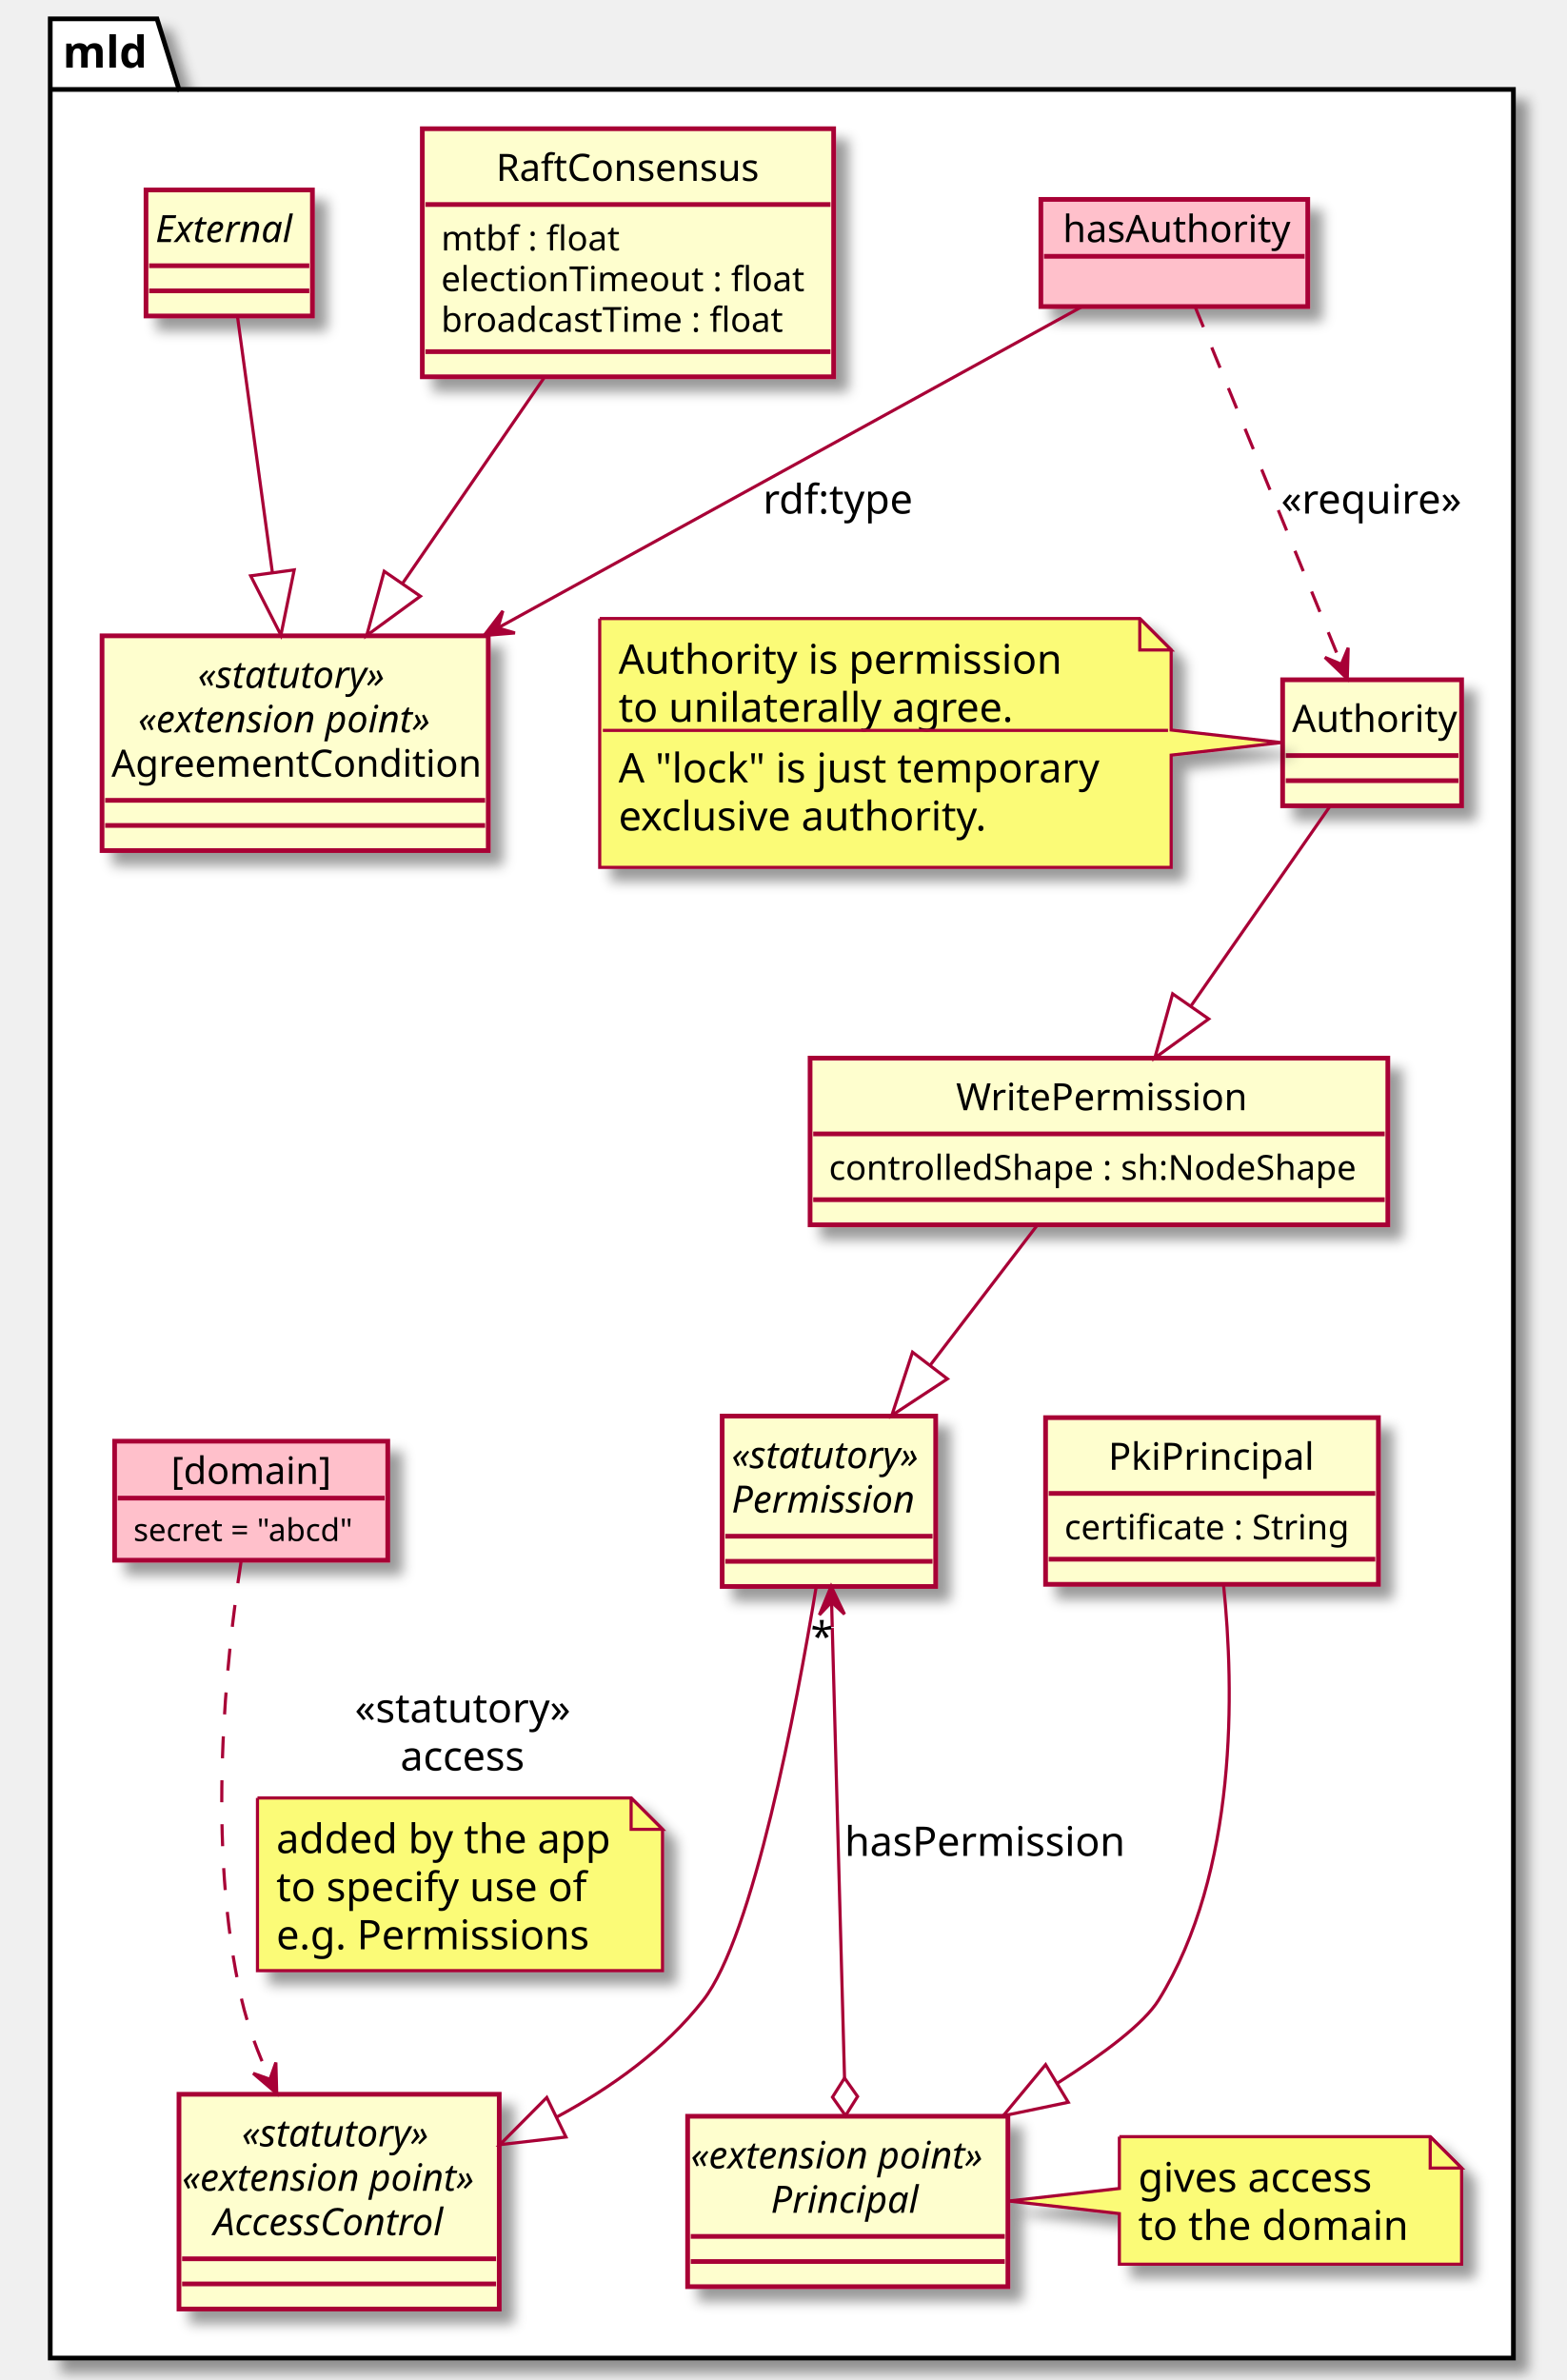
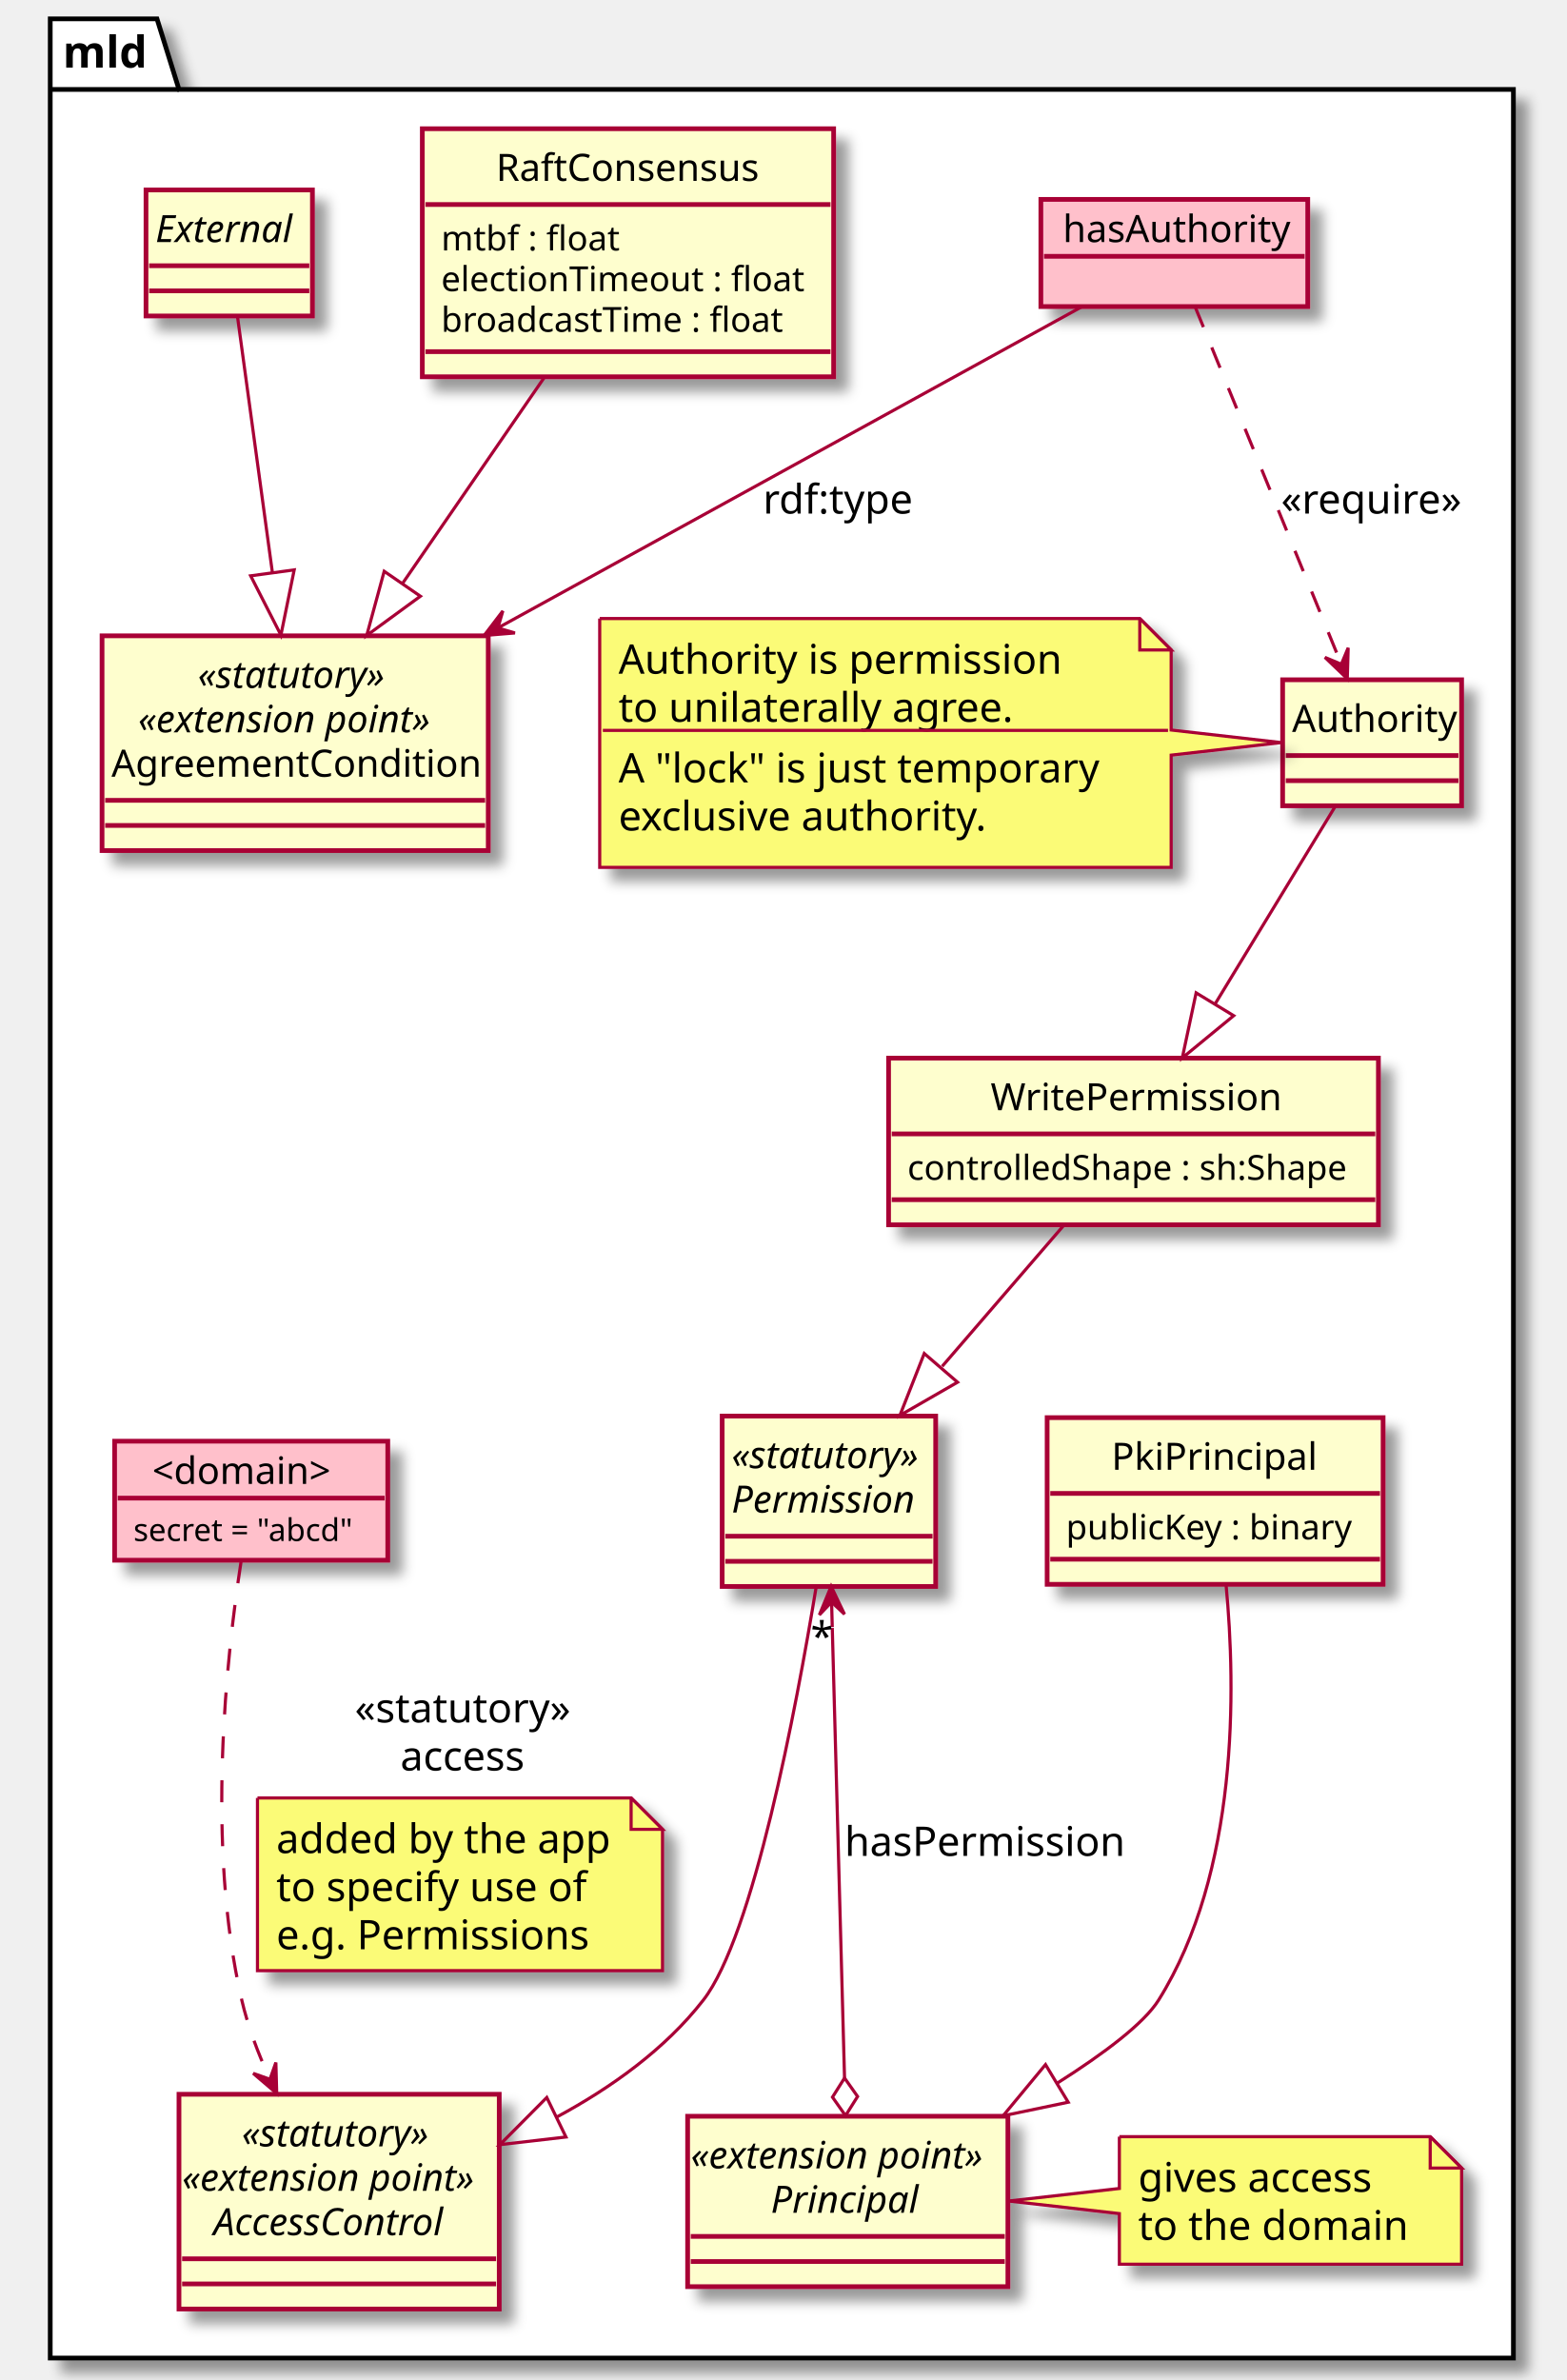
<svg xmlns="http://www.w3.org/2000/svg" contentScriptType="application/ecmascript" contentStyleType="text/css" height="758px" preserveAspectRatio="none" style="width:499px;height:758px;background:#FFFFFF;" version="1.1" viewBox="0 0 499 758" width="499px" zoomAndPan="magnify">
  <defs>
-     <filter height="300%" id="f9wwdgb8ltyjm" width="300%" x="-1" y="-1">
+     <filter height="300%" id="f1m8nmhqa8dwxb" width="300%" x="-1" y="-1">
      <feGaussianBlur result="blurOut" stdDeviation="2.0" />
      <feColorMatrix in="blurOut" result="blurOut2" type="matrix" values="0 0 0 0 0 0 0 0 0 0 0 0 0 0 0 0 0 0 .4 0" />
      <feOffset dx="4.0" dy="4.0" in="blurOut2" result="blurOut3" />
      <feBlend in="SourceGraphic" in2="blurOut3" mode="normal" />
    </filter>
  </defs>
  <g>
-     <polygon fill="#FFFFFF" filter="url(#f9wwdgb8ltyjm)" points="16,6,50,6,57,28.488,482,28.488,482,751,16,751,16,6" style="stroke:#000000;stroke-width:1.5;" />
+     <polygon fill="#FFFFFF" filter="url(#f1m8nmhqa8dwxb)" points="16,6,50,6,57,28.488,482,28.488,482,751,16,751,16,6" style="stroke:#000000;stroke-width:1.5;" />
    <line style="stroke:#000000;stroke-width:1.5;" x1="16" x2="57" y1="28.488" y2="28.488" />
    <text fill="#000000" font-family="sans-serif" font-size="14" font-weight="bold" lengthAdjust="spacing" textLength="28" x="20" y="21.535">mld</text>
-     <rect codeLine="10" fill="#FEFECE" filter="url(#f9wwdgb8ltyjm)" height="68.398" id="AgreementCondition" style="stroke:#A80036;stroke-width:1.5;" width="123" x="32.5" y="202.5" />
+     <rect codeLine="10" fill="#FEFECE" filter="url(#f1m8nmhqa8dwxb)" height="68.398" id="AgreementCondition" style="stroke:#A80036;stroke-width:1.5;" width="123" x="32.5" y="202.5" />
    <text fill="#000000" font-family="sans-serif" font-size="12" font-style="italic" lengthAdjust="spacing" textLength="62" x="63" y="219.102">«statutory»</text>
    <text fill="#000000" font-family="sans-serif" font-size="12" font-style="italic" lengthAdjust="spacing" textLength="100" x="44" y="233.234">«extension point»</text>
    <text fill="#000000" font-family="sans-serif" font-size="12" lengthAdjust="spacing" textLength="117" x="35.5" y="247.367">AgreementCondition</text>
    <line style="stroke:#A80036;stroke-width:1.5;" x1="33.5" x2="154.5" y1="254.898" y2="254.898" />
    <line style="stroke:#A80036;stroke-width:1.5;" x1="33.5" x2="154.5" y1="262.898" y2="262.898" />
-     <rect codeLine="12" fill="#FEFECE" filter="url(#f9wwdgb8ltyjm)" height="54.266" id="Principal" style="stroke:#A80036;stroke-width:1.5;" width="102" x="219" y="674" />
+     <rect codeLine="12" fill="#FEFECE" filter="url(#f1m8nmhqa8dwxb)" height="54.266" id="Principal" style="stroke:#A80036;stroke-width:1.5;" width="102" x="219" y="674" />
    <text fill="#000000" font-family="sans-serif" font-size="12" font-style="italic" lengthAdjust="spacing" textLength="100" x="220" y="690.602">«extension point»</text>
    <text fill="#000000" font-family="sans-serif" font-size="12" font-style="italic" lengthAdjust="spacing" textLength="49" x="245.5" y="704.734">Principal</text>
    <line style="stroke:#A80036;stroke-width:1.5;" x1="220" x2="320" y1="712.266" y2="712.266" />
    <line style="stroke:#A80036;stroke-width:1.5;" x1="220" x2="320" y1="720.266" y2="720.266" />
-     <path d="M356.5,680.5 L356.5,697 L321.22,701 L356.5,705 L356.5,721.121 A0,0 0 0 0 356.5,721.121 L465.5,721.121 A0,0 0 0 0 465.5,721.121 L465.5,690.5 L455.5,680.5 L356.5,680.5 A0,0 0 0 0 356.5,680.5 " fill="#FBFB77" filter="url(#f9wwdgb8ltyjm)" style="stroke:#A80036;stroke-width:1.0;" />
+     <path d="M356.5,680.5 L356.5,697 L321.22,701 L356.5,705 L356.5,721.121 A0,0 0 0 0 356.5,721.121 L465.5,721.121 A0,0 0 0 0 465.5,721.121 L465.5,690.5 L455.5,680.5 L356.5,680.5 A0,0 0 0 0 356.5,680.5 " fill="#FBFB77" filter="url(#f1m8nmhqa8dwxb)" style="stroke:#A80036;stroke-width:1.0;" />
    <path d="M455.5,680.5 L455.5,690.5 L465.5,690.5 L455.5,680.5 " fill="#FBFB77" style="stroke:#A80036;stroke-width:1.0;" />
    <text fill="#000000" font-family="sans-serif" font-size="13" lengthAdjust="spacing" textLength="79" x="362.5" y="698.068">gives access</text>
    <text fill="#000000" font-family="sans-serif" font-size="13" lengthAdjust="spacing" textLength="88" x="362.5" y="713.379">to the domain</text>
-     <rect codeLine="17" fill="#FEFECE" filter="url(#f9wwdgb8ltyjm)" height="53.088" id="PkiPrincipal" style="stroke:#A80036;stroke-width:1.5;" width="106" x="333" y="451.5" />
-     <text fill="#000000" font-family="sans-serif" font-size="12" lengthAdjust="spacing" textLength="66" x="353" y="468.102">PkiPrincipal</text>
-     <line style="stroke:#A80036;stroke-width:1.5;" x1="334" x2="438" y1="475.633" y2="475.633" />
-     <text fill="#000000" font-family="sans-serif" font-size="11" lengthAdjust="spacing" textLength="94" x="339" y="490.268">certificate : String</text>
-     <line style="stroke:#A80036;stroke-width:1.5;" x1="334" x2="438" y1="496.588" y2="496.588" />
-     <rect codeLine="22" fill="#FEFECE" filter="url(#f9wwdgb8ltyjm)" height="40.133" id="Authority" style="stroke:#A80036;stroke-width:1.5;" width="57" x="408.5" y="216.5" />
+     <rect codeLine="17" fill="#FEFECE" filter="url(#f1m8nmhqa8dwxb)" height="53.088" id="PkiPrincipal" style="stroke:#A80036;stroke-width:1.5;" width="107" x="333.5" y="451.5" />
+     <text fill="#000000" font-family="sans-serif" font-size="12" lengthAdjust="spacing" textLength="66" x="354" y="468.102">PkiPrincipal</text>
+     <line style="stroke:#A80036;stroke-width:1.5;" x1="334.5" x2="439.5" y1="475.633" y2="475.633" />
+     <text fill="#000000" font-family="sans-serif" font-size="11" lengthAdjust="spacing" textLength="95" x="339.5" y="490.268">publicKey : binary</text>
+     <line style="stroke:#A80036;stroke-width:1.5;" x1="334.5" x2="439.5" y1="496.588" y2="496.588" />
+     <rect codeLine="22" fill="#FEFECE" filter="url(#f1m8nmhqa8dwxb)" height="40.133" id="Authority" style="stroke:#A80036;stroke-width:1.5;" width="57" x="408.5" y="216.5" />
    <text fill="#000000" font-family="sans-serif" font-size="12" lengthAdjust="spacing" textLength="51" x="411.5" y="233.102">Authority</text>
    <line style="stroke:#A80036;stroke-width:1.5;" x1="409.5" x2="464.5" y1="240.633" y2="240.633" />
    <line style="stroke:#A80036;stroke-width:1.5;" x1="409.5" x2="464.5" y1="248.633" y2="248.633" />
-     <path d="M191,197 L191,276.242 A0,0 0 0 0 191,276.242 L373,276.242 A0,0 0 0 0 373,276.242 L373,240.5 L408.06,236.5 L373,232.5 L373,207 L363,197 L191,197 A0,0 0 0 0 191,197 " fill="#FBFB77" filter="url(#f9wwdgb8ltyjm)" style="stroke:#A80036;stroke-width:1.0;" />
+     <path d="M191,197 L191,276.242 A0,0 0 0 0 191,276.242 L373,276.242 A0,0 0 0 0 373,276.242 L373,240.5 L408.06,236.5 L373,232.5 L373,207 L363,197 L191,197 A0,0 0 0 0 191,197 " fill="#FBFB77" filter="url(#f1m8nmhqa8dwxb)" style="stroke:#A80036;stroke-width:1.0;" />
    <path d="M363,197 L363,207 L373,207 L363,197 " fill="#FBFB77" style="stroke:#A80036;stroke-width:1.0;" />
    <text fill="#000000" font-family="sans-serif" font-size="13" lengthAdjust="spacing" textLength="148" x="197" y="214.568">Authority is permission</text>
    <text fill="#000000" font-family="sans-serif" font-size="13" lengthAdjust="spacing" textLength="129" x="197" y="229.879">to unilaterally agree.</text>
    <line style="stroke:#A80036;stroke-width:1.0;" x1="192" x2="372" y1="232.621" y2="232.621" />
    <text fill="#000000" font-family="sans-serif" font-size="13" lengthAdjust="spacing" textLength="161" x="197" y="249.19">A "lock" is just temporary</text>
    <text fill="#000000" font-family="sans-serif" font-size="13" lengthAdjust="spacing" textLength="124" x="197" y="264.5">exclusive authority.</text>
-     <rect fill="#FFC0CB" filter="url(#f9wwdgb8ltyjm)" height="34.133" style="stroke:#A80036;stroke-width:1.5;" width="85" x="331.5" y="63.5" />
+     <rect fill="#FFC0CB" filter="url(#f1m8nmhqa8dwxb)" height="34.133" style="stroke:#A80036;stroke-width:1.5;" width="85" x="331.5" y="63.5" />
    <text fill="#000000" font-family="sans-serif" font-size="12" lengthAdjust="spacing" textLength="71" x="338.5" y="77.102">hasAuthority</text>
    <line style="stroke:#A80036;stroke-width:1.5;" x1="332.5" x2="415.5" y1="81.633" y2="81.633" />
-     <rect codeLine="35" fill="#FEFECE" filter="url(#f9wwdgb8ltyjm)" height="54.266" id="Permission" style="stroke:#A80036;stroke-width:1.5;" width="68" x="230" y="451" />
+     <rect codeLine="35" fill="#FEFECE" filter="url(#f1m8nmhqa8dwxb)" height="54.266" id="Permission" style="stroke:#A80036;stroke-width:1.5;" width="68" x="230" y="451" />
    <text fill="#000000" font-family="sans-serif" font-size="12" font-style="italic" lengthAdjust="spacing" textLength="62" x="233" y="467.602">«statutory»</text>
    <text fill="#000000" font-family="sans-serif" font-size="12" font-style="italic" lengthAdjust="spacing" textLength="62" x="233" y="481.734">Permission</text>
    <line style="stroke:#A80036;stroke-width:1.5;" x1="231" x2="297" y1="489.266" y2="489.266" />
    <line style="stroke:#A80036;stroke-width:1.5;" x1="231" x2="297" y1="497.266" y2="497.266" />
-     <rect codeLine="58" fill="#FEFECE" filter="url(#f9wwdgb8ltyjm)" height="68.398" id="AccessControl" style="stroke:#A80036;stroke-width:1.5;" width="102" x="57" y="667" />
+     <rect codeLine="58" fill="#FEFECE" filter="url(#f1m8nmhqa8dwxb)" height="68.398" id="AccessControl" style="stroke:#A80036;stroke-width:1.5;" width="102" x="57" y="667" />
    <text fill="#000000" font-family="sans-serif" font-size="12" font-style="italic" lengthAdjust="spacing" textLength="62" x="77" y="683.602">«statutory»</text>
    <text fill="#000000" font-family="sans-serif" font-size="12" font-style="italic" lengthAdjust="spacing" textLength="100" x="58" y="697.734">«extension point»</text>
    <text fill="#000000" font-family="sans-serif" font-size="12" font-style="italic" lengthAdjust="spacing" textLength="80" x="68" y="711.867">AccessControl</text>
    <line style="stroke:#A80036;stroke-width:1.5;" x1="58" x2="158" y1="719.398" y2="719.398" />
    <line style="stroke:#A80036;stroke-width:1.5;" x1="58" x2="158" y1="727.398" y2="727.398" />
-     <rect codeLine="38" fill="#FEFECE" filter="url(#f9wwdgb8ltyjm)" height="53.088" id="WritePermission" style="stroke:#A80036;stroke-width:1.5;" width="184" x="258" y="337" />
-     <text fill="#000000" font-family="sans-serif" font-size="12" lengthAdjust="spacing" textLength="91" x="304.5" y="353.602">WritePermission</text>
-     <line style="stroke:#A80036;stroke-width:1.5;" x1="259" x2="441" y1="361.133" y2="361.133" />
-     <text fill="#000000" font-family="sans-serif" font-size="11" lengthAdjust="spacing" textLength="172" x="264" y="375.768">controlledShape : sh:NodeShape</text>
-     <line style="stroke:#A80036;stroke-width:1.5;" x1="259" x2="441" y1="382.088" y2="382.088" />
-     <rect codeLine="44" fill="#FEFECE" filter="url(#f9wwdgb8ltyjm)" height="78.998" id="RaftConsensus" style="stroke:#A80036;stroke-width:1.5;" width="131" x="134.5" y="41" />
+     <rect codeLine="38" fill="#FEFECE" filter="url(#f1m8nmhqa8dwxb)" height="53.088" id="WritePermission" style="stroke:#A80036;stroke-width:1.5;" width="156" x="283" y="337" />
+     <text fill="#000000" font-family="sans-serif" font-size="12" lengthAdjust="spacing" textLength="91" x="315.5" y="353.602">WritePermission</text>
+     <line style="stroke:#A80036;stroke-width:1.5;" x1="284" x2="438" y1="361.133" y2="361.133" />
+     <text fill="#000000" font-family="sans-serif" font-size="11" lengthAdjust="spacing" textLength="144" x="289" y="375.768">controlledShape : sh:Shape</text>
+     <line style="stroke:#A80036;stroke-width:1.5;" x1="284" x2="438" y1="382.088" y2="382.088" />
+     <rect codeLine="44" fill="#FEFECE" filter="url(#f1m8nmhqa8dwxb)" height="78.998" id="RaftConsensus" style="stroke:#A80036;stroke-width:1.5;" width="131" x="134.5" y="41" />
    <text fill="#000000" font-family="sans-serif" font-size="12" lengthAdjust="spacing" textLength="84" x="158" y="57.602">RaftConsensus</text>
    <line style="stroke:#A80036;stroke-width:1.5;" x1="135.5" x2="264.5" y1="65.133" y2="65.133" />
    <text fill="#000000" font-family="sans-serif" font-size="11" lengthAdjust="spacing" textLength="58" x="140.5" y="79.768">mtbf : float</text>
    <text fill="#000000" font-family="sans-serif" font-size="11" lengthAdjust="spacing" textLength="119" x="140.5" y="92.723">electionTimeout : float</text>
    <text fill="#000000" font-family="sans-serif" font-size="11" lengthAdjust="spacing" textLength="113" x="140.5" y="105.678">broadcastTime : float</text>
    <line style="stroke:#A80036;stroke-width:1.5;" x1="135.5" x2="264.5" y1="111.998" y2="111.998" />
-     <rect codeLine="51" fill="#FEFECE" filter="url(#f9wwdgb8ltyjm)" height="40.133" id="External" style="stroke:#A80036;stroke-width:1.5;" width="53" x="46.5" y="60.5" />
+     <rect codeLine="51" fill="#FEFECE" filter="url(#f1m8nmhqa8dwxb)" height="40.133" id="External" style="stroke:#A80036;stroke-width:1.5;" width="53" x="46.5" y="60.5" />
    <text fill="#000000" font-family="sans-serif" font-size="12" font-style="italic" lengthAdjust="spacing" textLength="47" x="49.5" y="77.102">External</text>
    <line style="stroke:#A80036;stroke-width:1.5;" x1="47.5" x2="98.5" y1="84.633" y2="84.633" />
    <line style="stroke:#A80036;stroke-width:1.5;" x1="47.5" x2="98.5" y1="92.633" y2="92.633" />
-     <rect fill="#FFC0CB" filter="url(#f9wwdgb8ltyjm)" height="37.91" style="stroke:#A80036;stroke-width:1.5;" width="87" x="36.5" y="459" />
-     <text fill="#000000" font-family="sans-serif" font-size="12" lengthAdjust="spacing" textLength="51" x="54.5" y="472.602">[domain]</text>
+     <rect fill="#FFC0CB" filter="url(#f1m8nmhqa8dwxb)" height="37.91" style="stroke:#A80036;stroke-width:1.5;" width="87" x="36.5" y="459" />
+     <text fill="#000000" font-family="sans-serif" font-size="12" lengthAdjust="spacing" textLength="63" x="48.5" y="472.602">&lt;domain&gt;</text>
    <line style="stroke:#A80036;stroke-width:1.5;" x1="37.5" x2="122.5" y1="477.133" y2="477.133" />
    <text fill="#000000" font-family="sans-serif" font-size="10" lengthAdjust="spacing" textLength="75" x="42.5" y="490.801">secret = "abcd"</text>
-     <path codeLine="20" d="M389.68,504.69 C393.07,537.88 394.32,596.22 369,637 C364.37,644.45 351.66,654.02 336.83,663.43 " fill="none" id="PkiPrincipal-to-Principal" style="stroke:#A80036;stroke-width:1.0;" />
-     <polygon fill="none" points="340.23,669.55,319.49,673.87,333.01,657.56,340.23,669.55" style="stroke:#A80036;stroke-width:1.0;" />
+     <path codeLine="20" d="M390.48,504.71 C393.63,537.91 394.47,596.27 369,637 C364.35,644.44 351.63,654 336.79,663.41 " fill="none" id="PkiPrincipal-to-Principal" style="stroke:#A80036;stroke-width:1.0;" />
+     <polygon fill="none" points="340.21,669.53,319.46,673.86,332.98,657.54,340.21,669.53" style="stroke:#A80036;stroke-width:1.0;" />
    <path codeLine="31" d="M344.83,97.54 C301.08,121.61 217.35,167.66 158.71,199.91 " fill="none" id="hasAuthority-to-AgreementCondition" style="stroke:#A80036;stroke-width:1.0;" />
    <polygon fill="#A80036" points="154.18,202.4,163.995,201.589,158.566,200,160.155,194.571,154.18,202.4" style="stroke:#A80036;stroke-width:1.0;" />
    <text fill="#000000" font-family="sans-serif" font-size="13" lengthAdjust="spacing" textLength="49" x="243" y="163.568">rdf:type</text>
    <path codeLine="32" d="M380.62,97.69 C391.72,124.81 414.12,179.57 427.09,211.29 " fill="none" id="hasAuthority-to-Authority" style="stroke:#A80036;stroke-width:1.0;stroke-dasharray:7.0,7.0;" />
    <polygon fill="#A80036" points="429.09,216.17,429.373,206.325,427.191,211.544,421.972,209.363,429.09,216.17" style="stroke:#A80036;stroke-width:1.0;" />
    <text fill="#000000" font-family="sans-serif" font-size="13" lengthAdjust="spacing" textLength="58" x="408" y="163.568">«require»</text>
    <path codeLine="33" d="M265.07,518.49 C266.16,558.64 268.973,661.814 268.973,661.814 " fill="none" id="Permission-Principal" style="stroke:#A80036;stroke-width:1.0;" />
    <polygon fill="#FFFFFF" points="269.29,673.81,273.13,667.707,268.973,661.814,265.133,667.918,269.29,673.81" style="stroke:#A80036;stroke-width:1.0;" />
    <polygon fill="#A80036" points="264.71,505.22,260.959,514.327,264.848,510.218,268.956,514.107,264.71,505.22" style="stroke:#A80036;stroke-width:1.0;" />
    <line style="stroke:#A80036;stroke-width:1.0;" x1="264.848" x2="265.065" y1="510.218" y2="518.215" />
    <text fill="#000000" font-family="sans-serif" font-size="13" lengthAdjust="spacing" textLength="91" x="269" y="591.068">hasPermission</text>
    <text fill="#000000" font-family="sans-serif" font-size="13" lengthAdjust="spacing" textLength="6" x="258.18" y="525.823">*</text>
    <path codeLine="36" d="M259.97,505.23 C253.5,544.6 239.89,616.56 224,637 C211.84,652.65 194.66,664.91 177.24,674.29 " fill="none" id="Permission-to-AccessControl" style="stroke:#A80036;stroke-width:1.0;" />
    <polygon fill="none" points="180.25,680.61,159.2,683.05,174.14,668.02,180.25,680.61" style="stroke:#A80036;stroke-width:1.0;" />
-     <path codeLine="41" d="M423.6,256.76 C411.85,273.64 394.35,298.78 379.36,320.32 " fill="none" id="Authority-to-WritePermission" style="stroke:#A80036;stroke-width:1.0;" />
-     <polygon fill="none" points="384.96,324.52,367.79,336.94,373.47,316.52,384.96,324.52" style="stroke:#A80036;stroke-width:1.0;" />
-     <path codeLine="42" d="M330.49,390.03 C320.4,403.22 307.84,419.66 296.35,434.68 " fill="none" id="WritePermission-to-Permission" style="stroke:#A80036;stroke-width:1.0;" />
-     <polygon fill="none" points="301.74,439.15,284.03,450.79,290.62,430.65,301.74,439.15" style="stroke:#A80036;stroke-width:1.0;" />
+     <path codeLine="41" d="M425.29,256.76 C415.13,273.47 400.04,298.28 387.04,319.67 " fill="none" id="Authority-to-WritePermission" style="stroke:#A80036;stroke-width:1.0;" />
+     <polygon fill="none" points="392.91,323.48,376.54,336.94,380.95,316.21,392.91,323.48" style="stroke:#A80036;stroke-width:1.0;" />
+     <path codeLine="42" d="M338.99,390.03 C327.5,403.36 313.14,420.01 300.07,435.16 " fill="none" id="WritePermission-to-Permission" style="stroke:#A80036;stroke-width:1.0;" />
+     <polygon fill="none" points="304.96,440.22,286.6,450.79,294.36,431.07,304.96,440.22" style="stroke:#A80036;stroke-width:1.0;" />
    <path codeLine="49" d="M173.25,120.36 C159.58,140.23 142.78,164.63 128.18,185.85 " fill="none" id="RaftConsensus-to-AgreementCondition" style="stroke:#A80036;stroke-width:1.0;" />
    <polygon fill="none" points="133.89,189.89,116.79,202.39,122.36,181.95,133.89,189.89" style="stroke:#A80036;stroke-width:1.0;" />
    <path codeLine="52" d="M75.62,100.69 C78.39,121.03 82.89,154.05 86.75,182.32 " fill="none" id="External-to-AgreementCondition" style="stroke:#A80036;stroke-width:1.0;" />
    <polygon fill="none" points="93.7,181.5,89.47,202.27,79.83,183.39,93.7,181.5" style="stroke:#A80036;stroke-width:1.0;" />
    <path codeLine="59" d="M76.78,497.31 C72.19,527.07 65.5,587.57 77,637 C78.94,645.36 82.16,653.88 85.81,661.85 " fill="none" id="domain-to-AccessControl" style="stroke:#A80036;stroke-width:1.0;stroke-dasharray:7.0,7.0;" />
    <polygon fill="#A80036" points="88.13,666.73,87.859,656.885,85.974,662.219,80.641,660.334,88.13,666.73" style="stroke:#A80036;stroke-width:1.0;" />
    <text fill="#000000" font-family="sans-serif" font-size="13" lengthAdjust="spacing" textLength="71" x="113" y="548.568">«statutory»</text>
    <text fill="#000000" font-family="sans-serif" font-size="13" lengthAdjust="spacing" textLength="42" x="127.5" y="563.879">access</text>
-     <path d="M82,572.621 L82,627.621 L211,627.621 L211,582.621 L201,572.621 L82,572.621 " fill="#FBFB77" filter="url(#f9wwdgb8ltyjm)" style="stroke:#A80036;stroke-width:1.0;" />
+     <path d="M82,572.621 L82,627.621 L211,627.621 L211,582.621 L201,572.621 L82,572.621 " fill="#FBFB77" filter="url(#f1m8nmhqa8dwxb)" style="stroke:#A80036;stroke-width:1.0;" />
    <path d="M201,572.621 L201,582.621 L211,582.621 L201,572.621 " fill="#FBFB77" style="stroke:#A80036;stroke-width:1.0;" />
    <text fill="#000000" font-family="sans-serif" font-size="13" lengthAdjust="spacing" textLength="108" x="88" y="590.189">added by the app</text>
    <text fill="#000000" font-family="sans-serif" font-size="13" lengthAdjust="spacing" textLength="105" x="88" y="605.5">to specify use of</text>
    <text fill="#000000" font-family="sans-serif" font-size="13" lengthAdjust="spacing" textLength="103" x="88" y="620.811">e.g. Permissions</text>
  </g>
</svg>
